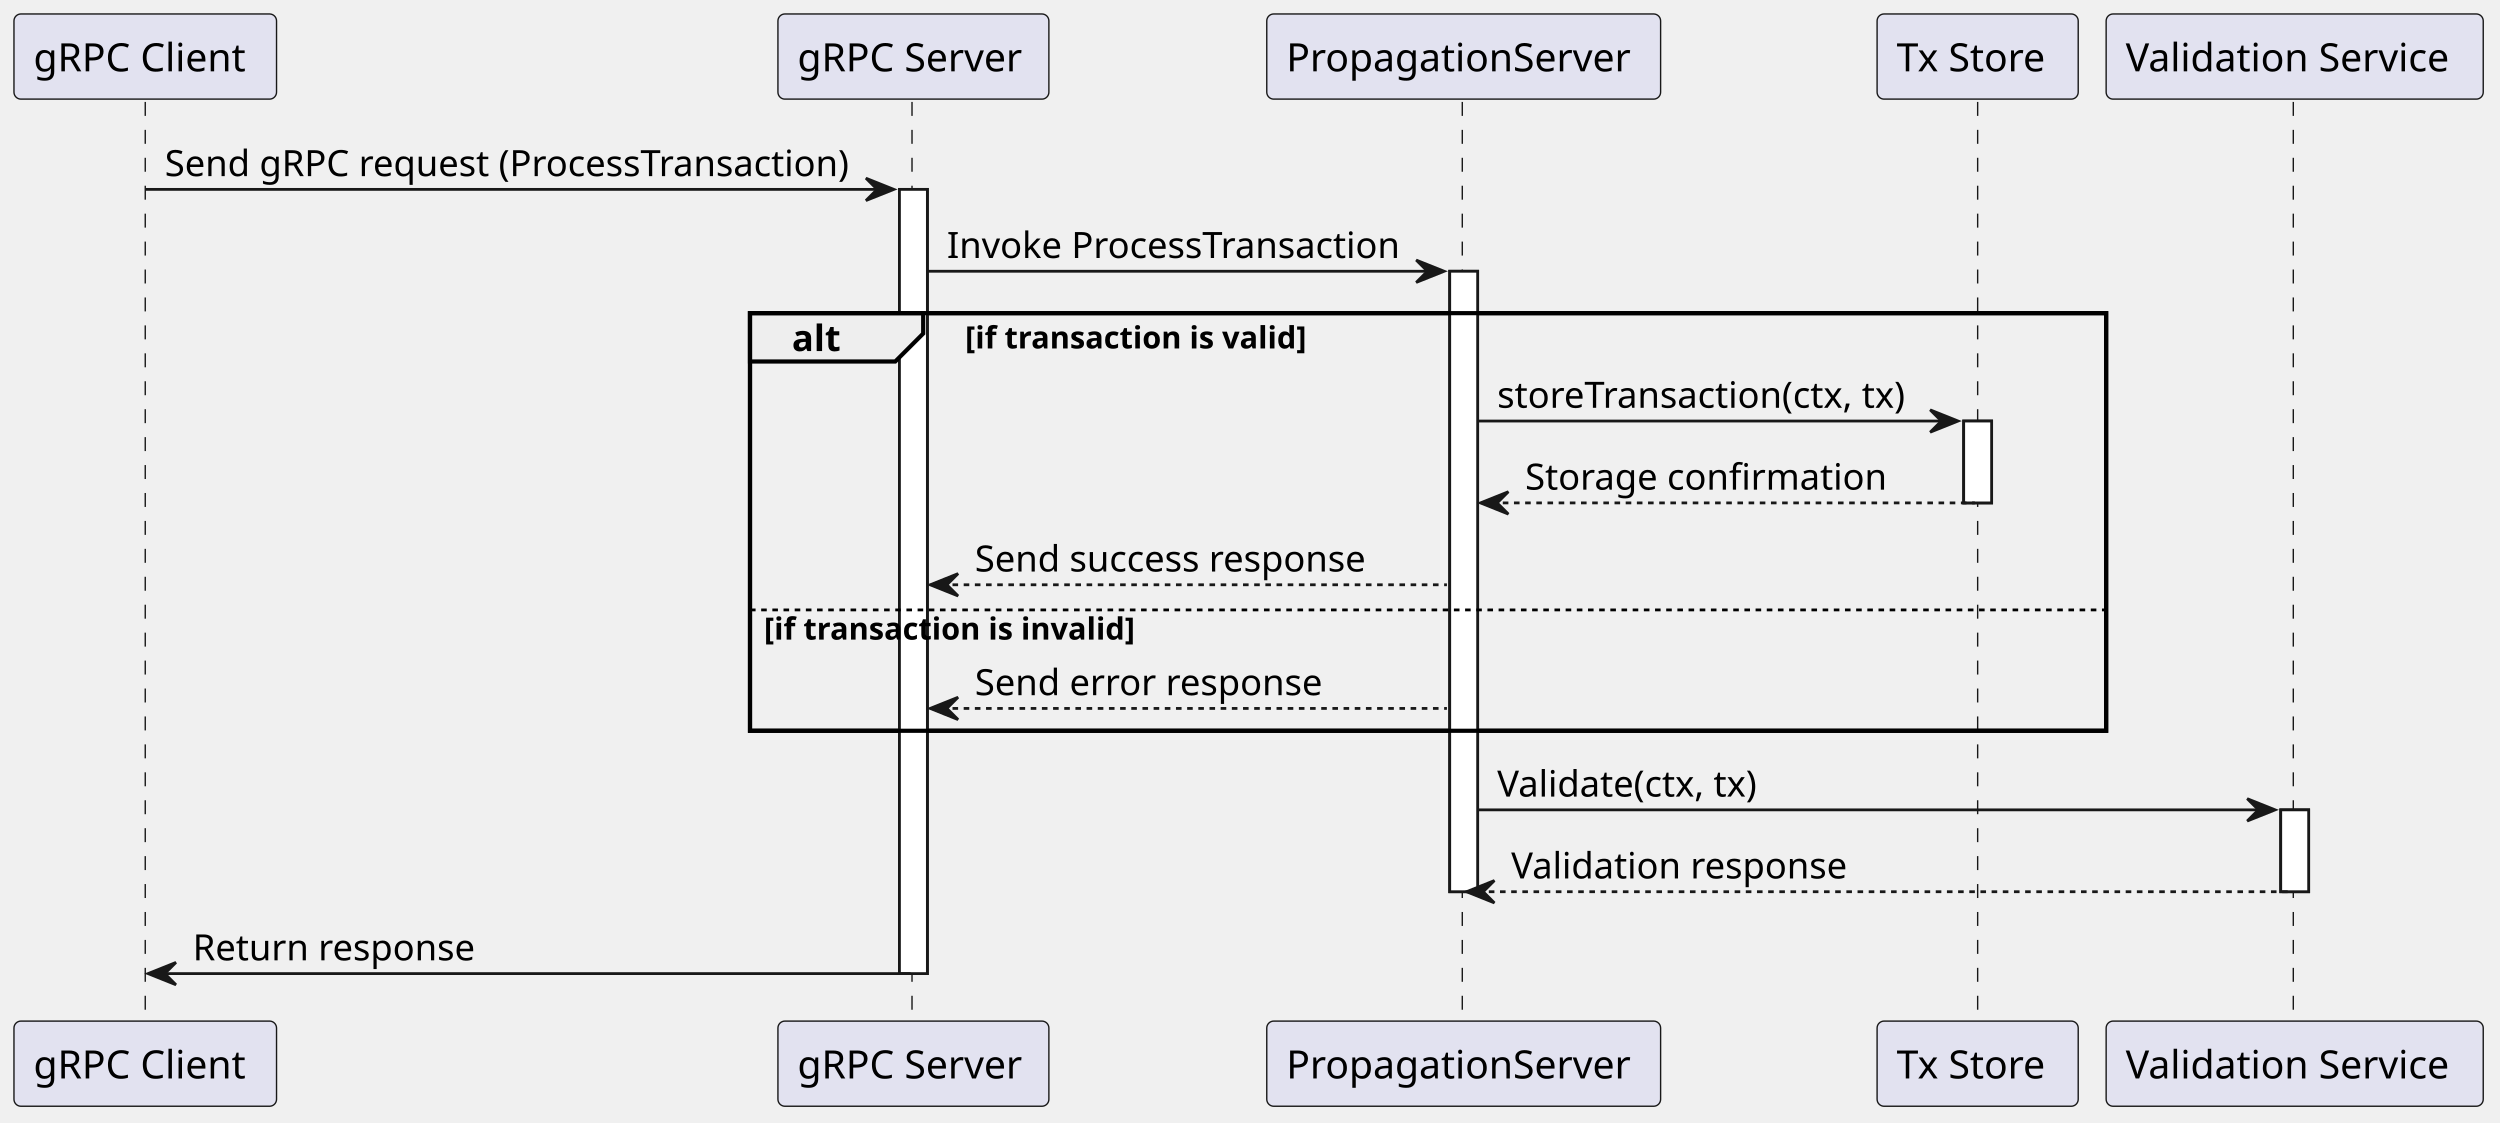
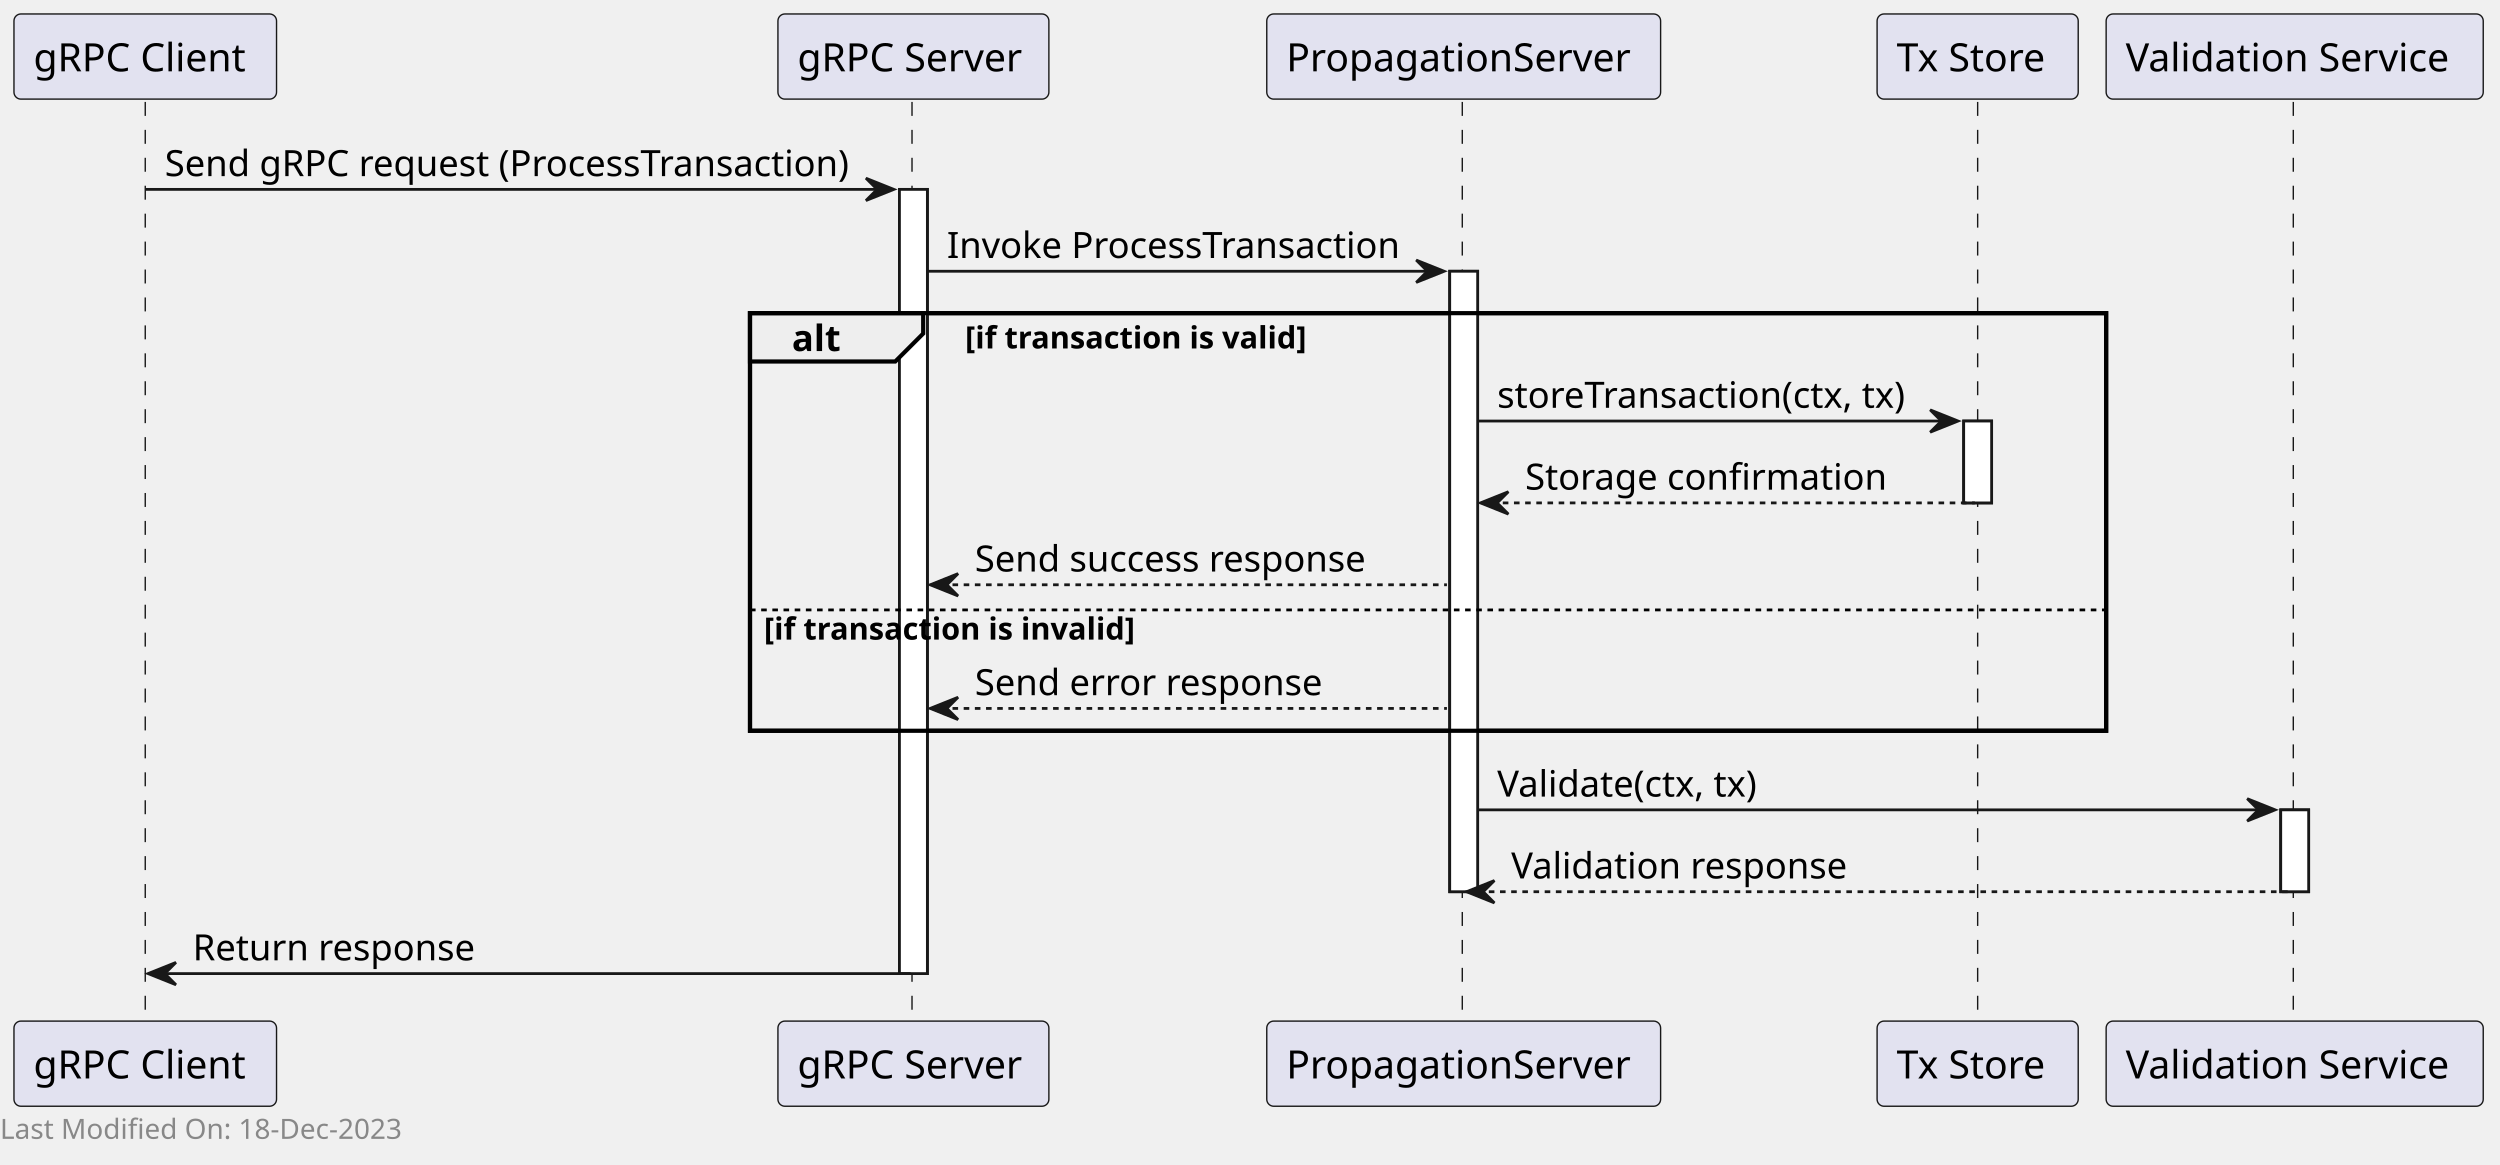
- <svg xmlns="http://www.w3.org/2000/svg" contentStyleType="text/css" height="402" preserveAspectRatio="none" viewBox="0 0 895 402" width="895" zoomAndPan="magnify">
-   <g fill="#fff" stroke="#181818">
-     <path d="m322 67.799h10v280.75h-10z" />
-     <path d="m519 97.109h10v222.129h-10z" />
-     <path d="m703 150.731h10v29.311h-10z" />
-     <path d="m816.5 289.928h10v29.311h-10z" />
-   </g>
+ <svg xmlns="http://www.w3.org/2000/svg" contentStyleType="text/css" height="417" preserveAspectRatio="none" viewBox="0 0 895 417" width="895" zoomAndPan="magnify">
+   <path d="m322 67.799h10v280.75h-10z" fill="#fff" stroke="#181818" />
+   <path d="m519 97.109h10v222.129h-10z" fill="#fff" stroke="#181818" />
+   <path d="m703 150.731h10v29.311h-10z" fill="#fff" stroke="#181818" />
+   <path d="m816.5 289.928h10v29.311h-10z" fill="#fff" stroke="#181818" />
  <path d="m268.5 112.109h485.5v149.508h-485.5z" fill="none" stroke="#000" stroke-width="1.5" />
-   <g stroke="#181818" stroke-width=".5">
-     <g stroke-dasharray="5 5">
-       <path d="m52 36.488v330.06" />
-       <path d="m326.5 36.488v330.06" />
-       <path d="m523.5 36.488v330.06" />
-       <path d="m708 36.488v330.06" />
-       <path d="m821 36.488v330.06" />
-     </g>
-     <rect fill="#e2e2f0" height="30.488" rx="2.5" width="94" x="5" y="5" />
+   <g stroke="#181818">
+     <path d="m52 36.488v330.06" stroke-dasharray="5 5" stroke-width=".5" />
+     <path d="m326.5 36.488v330.06" stroke-dasharray="5 5" stroke-width=".5" />
+     <path d="m523.5 36.488v330.06" stroke-dasharray="5 5" stroke-width=".5" />
+     <path d="m708 36.488v330.06" stroke-dasharray="5 5" stroke-width=".5" />
+     <path d="m821 36.488v330.06" stroke-dasharray="5 5" stroke-width=".5" />
+     <rect fill="#e2e2f0" height="30.488" rx="2.5" stroke-width=".5" width="94" x="5" y="5" />
  </g>
  <text font-family="sans-serif" font-size="14" lengthAdjust="spacing" textLength="80" x="12" y="25.535">gRPC Client</text>
  <rect fill="#e2e2f0" height="30.488" rx="2.5" stroke="#181818" stroke-width=".5" width="94" x="5" y="365.549" />
  <text font-family="sans-serif" font-size="14" lengthAdjust="spacing" textLength="80" x="12" y="386.084">gRPC Client</text>
  <rect fill="#e2e2f0" height="30.488" rx="2.5" stroke="#181818" stroke-width=".5" width="97" x="278.5" y="5" />
  <text font-family="sans-serif" font-size="14" lengthAdjust="spacing" textLength="83" x="285.5" y="25.535">gRPC Server</text>
  <rect fill="#e2e2f0" height="30.488" rx="2.5" stroke="#181818" stroke-width=".5" width="97" x="278.5" y="365.549" />
  <text font-family="sans-serif" font-size="14" lengthAdjust="spacing" textLength="83" x="285.5" y="386.084">gRPC Server</text>
  <rect fill="#e2e2f0" height="30.488" rx="2.5" stroke="#181818" stroke-width=".5" width="141" x="453.5" y="5" />
  <text font-family="sans-serif" font-size="14" lengthAdjust="spacing" textLength="127" x="460.5" y="25.535">PropagationServer</text>
  <rect fill="#e2e2f0" height="30.488" rx="2.5" stroke="#181818" stroke-width=".5" width="141" x="453.5" y="365.549" />
  <text font-family="sans-serif" font-size="14" lengthAdjust="spacing" textLength="127" x="460.5" y="386.084">PropagationServer</text>
  <rect fill="#e2e2f0" height="30.488" rx="2.5" stroke="#181818" stroke-width=".5" width="72" x="672" y="5" />
  <text font-family="sans-serif" font-size="14" lengthAdjust="spacing" textLength="58" x="679" y="25.535">Tx Store</text>
  <rect fill="#e2e2f0" height="30.488" rx="2.5" stroke="#181818" stroke-width=".5" width="72" x="672" y="365.549" />
  <text font-family="sans-serif" font-size="14" lengthAdjust="spacing" textLength="58" x="679" y="386.084">Tx Store</text>
  <rect fill="#e2e2f0" height="30.488" rx="2.5" stroke="#181818" stroke-width=".5" width="135" x="754" y="5" />
  <text font-family="sans-serif" font-size="14" lengthAdjust="spacing" textLength="121" x="761" y="25.535">Validation Service</text>
  <rect fill="#e2e2f0" height="30.488" rx="2.5" stroke="#181818" stroke-width=".5" width="135" x="754" y="365.549" />
  <text font-family="sans-serif" font-size="14" lengthAdjust="spacing" textLength="121" x="761" y="386.084">Validation Service</text>
-   <g stroke="#181818">
-     <g fill="#fff">
-       <path d="m322 67.799h10v280.75h-10z" />
-       <path d="m519 97.109h10v222.129h-10z" />
-       <path d="m703 150.731h10v29.311h-10z" />
-       <path d="m816.5 289.928h10v29.311h-10z" />
-     </g>
-     <path d="m310 63.799 10 4-10 4 4-4z" fill="#181818" />
-     <path d="m52 67.799h264" />
-   </g>
+   <path d="m322 67.799h10v280.75h-10z" fill="#fff" stroke="#181818" />
+   <path d="m519 97.109h10v222.129h-10z" fill="#fff" stroke="#181818" />
+   <path d="m703 150.731h10v29.311h-10z" fill="#fff" stroke="#181818" />
+   <path d="m816.5 289.928h10v29.311h-10z" fill="#fff" stroke="#181818" />
+   <path d="m310 63.799 10 4-10 4 4-4z" fill="#181818" stroke="#181818" />
+   <path d="m52 67.799h264" stroke="#181818" />
  <text font-family="sans-serif" font-size="13" lengthAdjust="spacing" textLength="251" x="59" y="63.057">Send gRPC request (ProcessTransaction)</text>
  <path d="m507 93.109 10 4-10 4 4-4z" fill="#181818" stroke="#181818" />
  <path d="m332 97.109h181" stroke="#181818" />
  <text font-family="sans-serif" font-size="13" lengthAdjust="spacing" textLength="168" x="339" y="92.367">Invoke ProcessTransaction</text>
  <path d="m268.5 112.109h62v7.311l-10 10h-52z" fill="#eee" stroke="#000" stroke-width="1.5" />
  <path d="m268.5 112.109h485.5v149.508h-485.5z" fill="none" stroke="#000" stroke-width="1.5" />
  <text font-family="sans-serif" font-size="13" font-weight="bold" lengthAdjust="spacing" textLength="17" x="283.5" y="125.678">alt</text>
  <text font-family="sans-serif" font-size="11" font-weight="bold" lengthAdjust="spacing" textLength="129" x="345.5" y="124.744">[if transaction is valid]</text>
  <path d="m691 146.731 10 4-10 4 4-4z" fill="#181818" stroke="#181818" />
  <path d="m529 150.731h168" stroke="#181818" />
  <text font-family="sans-serif" font-size="13" lengthAdjust="spacing" textLength="155" x="536" y="145.988">storeTransaction(ctx, tx)</text>
  <path d="m540 176.041-10 4 10 4-4-4z" fill="#181818" stroke="#181818" />
  <path d="m534 180.041h173" stroke="#181818" stroke-dasharray="2 2" />
  <text font-family="sans-serif" font-size="13" lengthAdjust="spacing" textLength="132" x="546" y="175.299">Storage confirmation</text>
  <path d="m343 205.352-10 4 10 4-4-4z" fill="#181818" stroke="#181818" />
  <path d="m337 209.352h181" stroke="#181818" stroke-dasharray="2 2" />
  <text font-family="sans-serif" font-size="13" lengthAdjust="spacing" textLength="145" x="349" y="204.609">Send success response</text>
  <path d="m268.5 218.352h485.5" stroke="#000" stroke-dasharray="2 2" />
  <text font-family="sans-serif" font-size="11" font-weight="bold" lengthAdjust="spacing" textLength="140" x="273.5" y="228.986">[if transaction is invalid]</text>
  <path d="m343 249.617-10 4 10 4-4-4z" fill="#181818" stroke="#181818" />
  <path d="m337 253.617h181" stroke="#181818" stroke-dasharray="2 2" />
  <text font-family="sans-serif" font-size="13" lengthAdjust="spacing" textLength="125" x="349" y="248.875">Send error response</text>
  <path d="m804.5 285.928 10 4-10 4 4-4z" fill="#181818" stroke="#181818" />
  <path d="m529 289.928h281.5" stroke="#181818" />
  <text font-family="sans-serif" font-size="13" lengthAdjust="spacing" textLength="99" x="536" y="285.185">Validate(ctx, tx)</text>
  <path d="m535 315.238-10 4 10 4-4-4z" fill="#181818" stroke="#181818" />
  <path d="m529 319.238h291.5" stroke="#181818" stroke-dasharray="2 2" />
  <text font-family="sans-serif" font-size="13" lengthAdjust="spacing" textLength="124" x="541" y="314.496">Validation response</text>
  <path d="m63 344.549-10 4 10 4-4-4z" fill="#181818" stroke="#181818" />
  <path d="m57 348.549h269" stroke="#181818" />
  <text font-family="sans-serif" font-size="13" lengthAdjust="spacing" textLength="102" x="69" y="343.807">Return response</text>
+   <text fill="#888" font-family="sans-serif" font-size="10" lengthAdjust="spacing" textLength="155" y="407.705">Last Modified On: 18-Dec-2023</text>
</svg>
